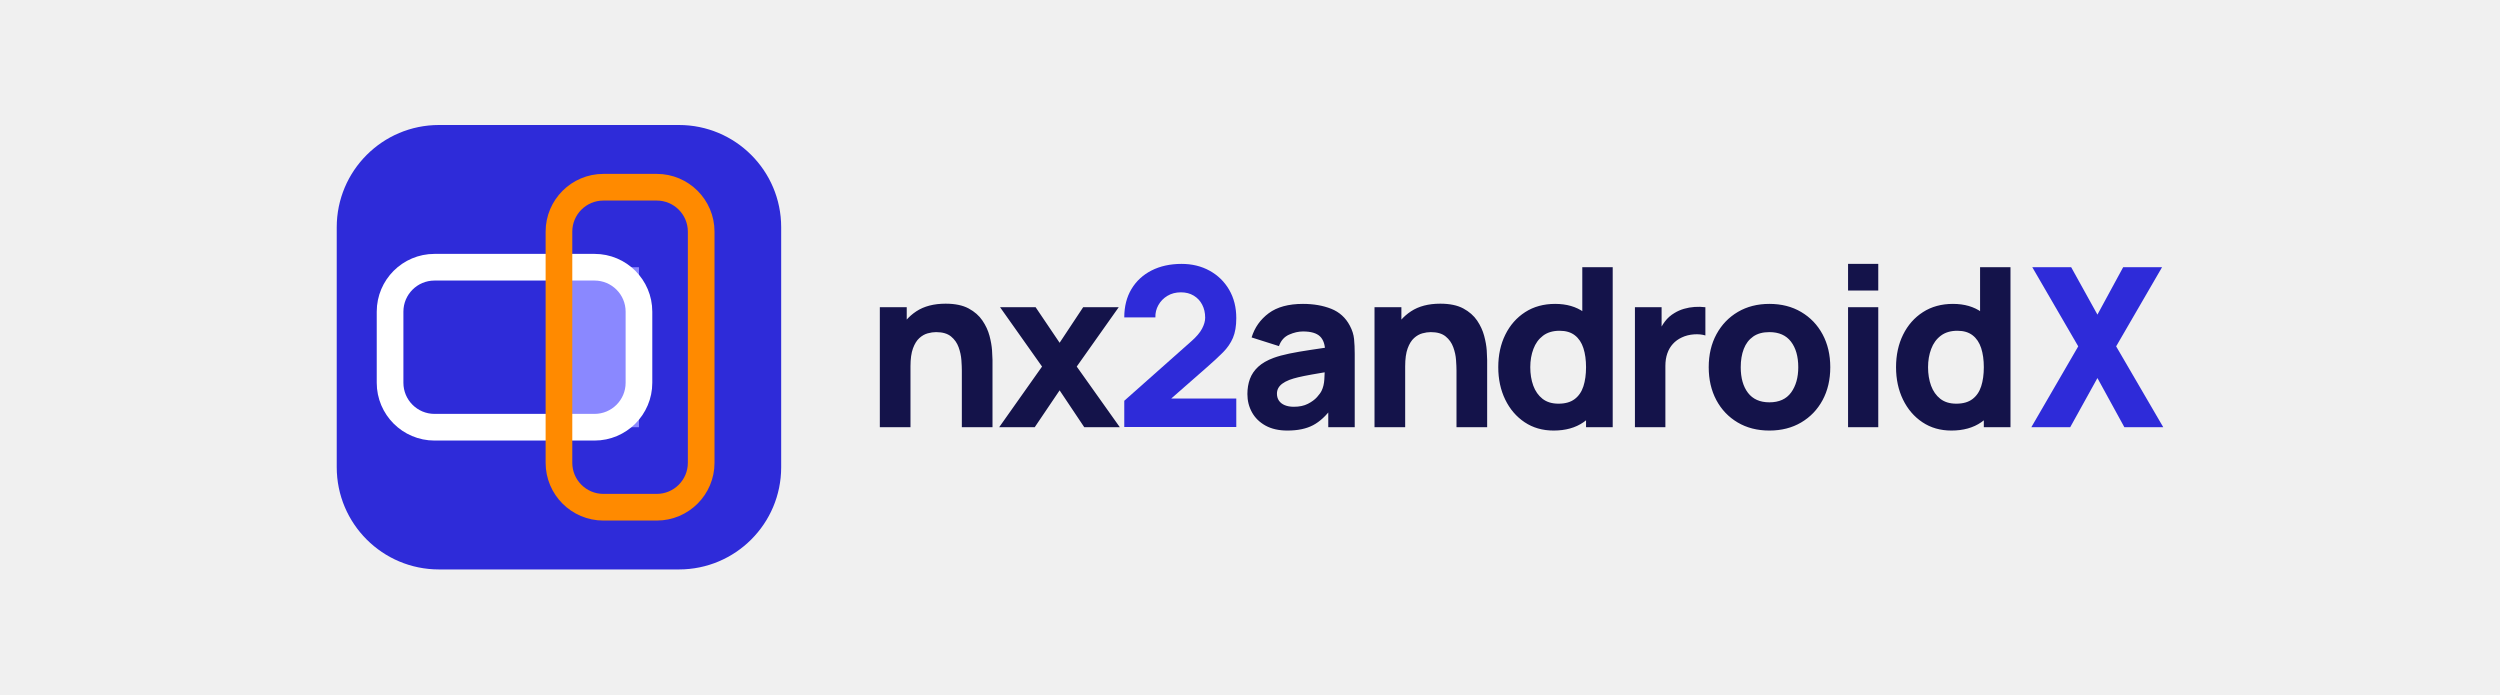
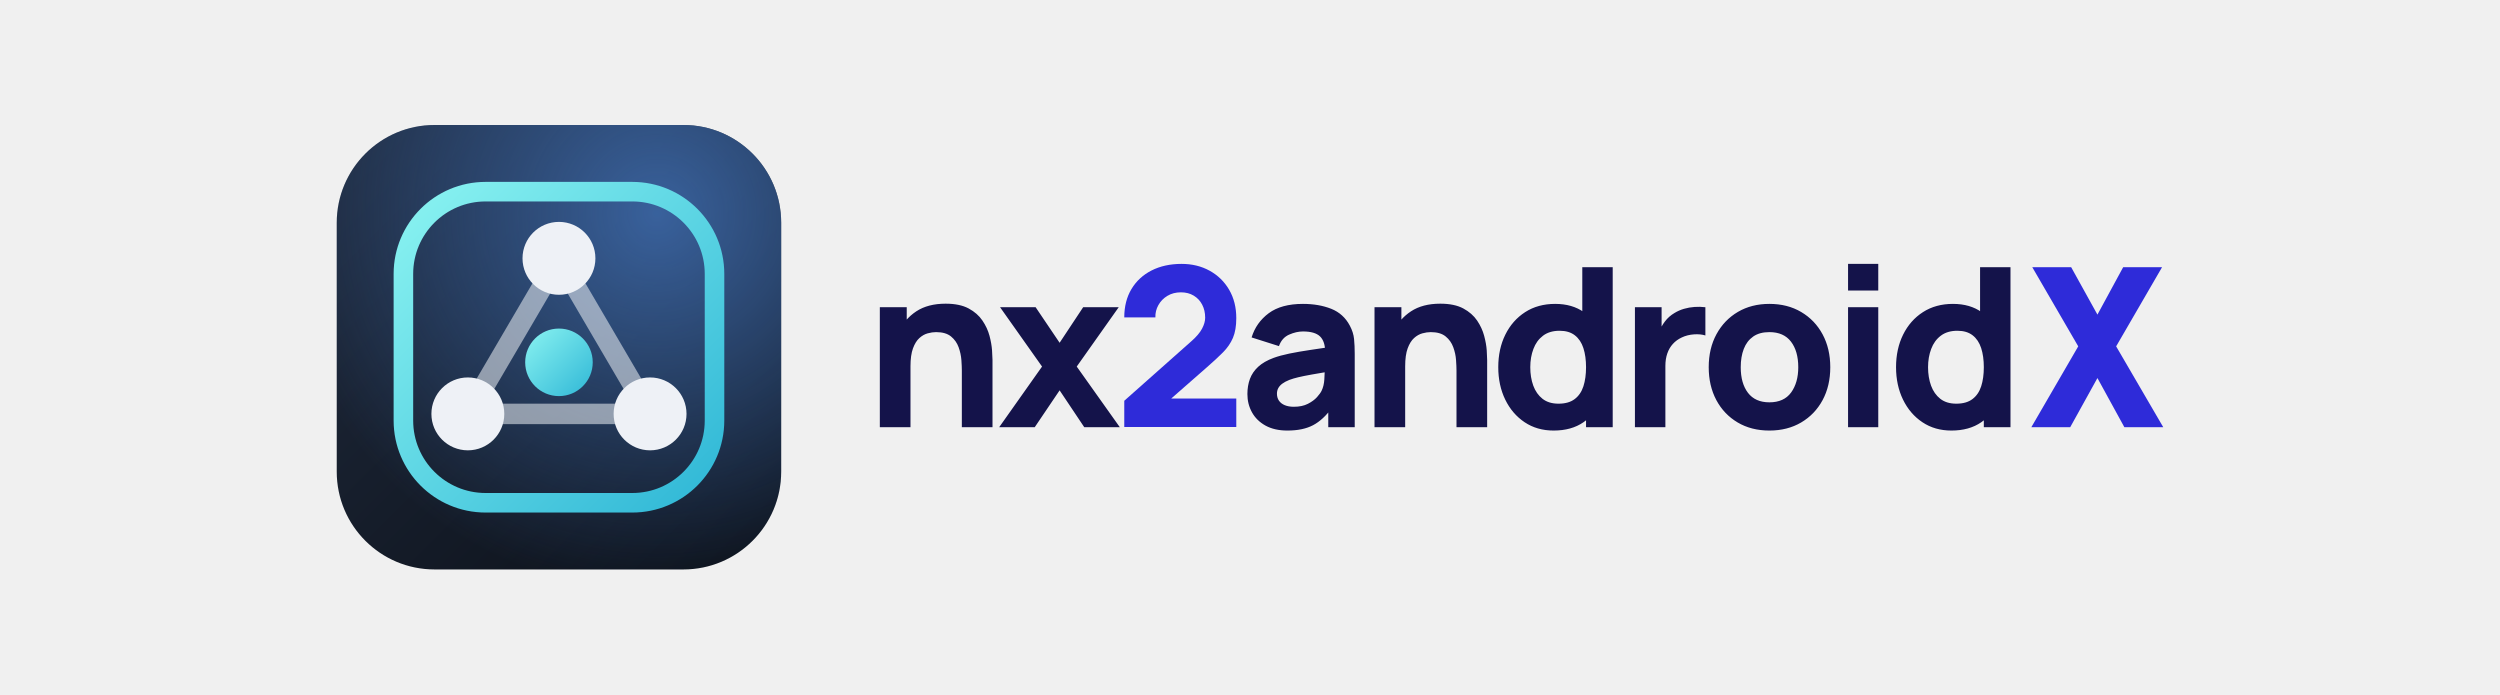
<svg xmlns="http://www.w3.org/2000/svg" width="720" height="200" viewBox="0 0 720 200" role="img" aria-label="nx2androidX">
  <g transform="translate(-19.76 0)">
    <g transform="translate(116.74 36) scale(1.28)">
-       <rect width="100" height="100" rx="23" fill="#2E2BD9" />
-       <rect x="50" y="32" width="18" height="36" fill="#8A88FF" />
-       <rect x="12" y="32" width="56" height="36" rx="10" fill="none" stroke="#FFFFFF" stroke-width="6" />
-       <rect x="50" y="14" width="32" height="72" rx="10" fill="none" stroke="#FF8A00" stroke-width="6" />
+       <defs>
+         <linearGradient id="sos-night" x1="0" y1="0" x2="1" y2="1">
+           <stop offset="0" stop-color="#1f2a3d" />
+           <stop offset="1" stop-color="#0b0f16" />
+         </linearGradient>
+         <radialGradient id="sos-glow" cx="0.72" cy="0.2" r="0.85">
+           <stop offset="0" stop-color="#3f6db0" stop-opacity="0.85" />
+           <stop offset="1" stop-color="#3f6db0" stop-opacity="0" />
+         </radialGradient>
+         <linearGradient id="sos-cyan" x1="0" y1="0" x2="1" y2="1">
+           <stop offset="0" stop-color="#8af3f1" />
+           <stop offset="1" stop-color="#2fb7d6" />
+         </linearGradient>
+       </defs>
+       <rect width="100" height="100" rx="22" fill="url(#sos-night)" />
+       <rect width="100" height="100" rx="22" fill="url(#sos-glow)" />
+       <rect x="15" y="15" width="70" height="70" rx="18.5" fill="none" stroke="url(#sos-cyan)" stroke-width="4.4" />
+       <path d="M50 30 L70.5 65 L29.5 65 Z" fill="none" stroke="#eef1f6" stroke-opacity="0.55" stroke-width="4.6" stroke-linejoin="round" />
+       <circle cx="50" cy="53.4" r="7.6" fill="url(#sos-cyan)" />
+       <circle cx="50" cy="30" r="8.2" fill="#eef1f6" />
+       <circle cx="70.5" cy="65" r="8.2" fill="#eef1f6" />
+       <circle cx="29.5" cy="65" r="8.2" fill="#eef1f6" />
    </g>
    <path fill="#14134A" d="M296.77 123.04V106.72Q296.77 105.54 296.64 103.7Q296.51 101.86 295.84 100Q295.17 98.14 293.65 96.9Q292.13 95.65 289.34 95.65Q288.22 95.65 286.94 96Q285.66 96.35 284.54 97.36Q283.42 98.37 282.7 100.32Q281.98 102.27 281.98 105.5L276.99 103.14Q276.99 99.04 278.66 95.46Q280.32 91.87 283.66 89.66Q287.01 87.46 292.1 87.46Q296.16 87.46 298.72 88.83Q301.28 90.21 302.7 92.32Q304.13 94.43 304.74 96.72Q305.34 99.01 305.47 100.9Q305.6 102.78 305.6 103.65V123.04ZM273.15 123.04V88.48H280.9V99.94H281.98V123.04ZM307.52 123.04 319.87 105.57 307.78 88.48H318.02L324.93 98.72L331.71 88.48H341.95L329.86 105.57L342.27 123.04H332.03L324.93 112.42L317.76 123.04ZM390.53 124Q386.82 124 384.24 122.58Q381.66 121.15 380.34 118.77Q379.01 116.38 379.01 113.5Q379.01 111.1 379.74 109.12Q380.48 107.14 382.13 105.62Q383.78 104.1 386.56 103.07Q388.48 102.37 391.14 101.82Q393.79 101.28 397.15 100.78Q400.51 100.29 404.54 99.68L401.41 101.41Q401.41 98.34 399.94 96.9Q398.46 95.46 395.01 95.46Q393.09 95.46 391.01 96.38Q388.93 97.31 388.1 99.68L380.22 97.18Q381.54 92.9 385.15 90.21Q388.77 87.52 395.01 87.52Q399.58 87.52 403.14 88.93Q406.69 90.34 408.51 93.79Q409.54 95.71 409.73 97.63Q409.92 99.55 409.92 101.92V123.04H402.3V115.94L403.39 117.41Q400.86 120.9 397.94 122.45Q395.01 124 390.53 124ZM392.38 117.15Q394.78 117.15 396.43 116.3Q398.08 115.46 399.06 114.37Q400.03 113.28 400.38 112.54Q401.06 111.14 401.17 109.26Q401.28 107.39 401.28 106.14L403.84 106.78Q399.97 107.42 397.57 107.86Q395.17 108.29 393.7 108.64Q392.22 108.99 391.1 109.41Q389.82 109.92 389.04 110.51Q388.26 111.1 387.89 111.81Q387.52 112.51 387.52 113.38Q387.52 114.56 388.11 115.41Q388.7 116.26 389.79 116.7Q390.88 117.15 392.38 117.15ZM439.23 123.04V106.72Q439.23 105.54 439.1 103.7Q438.98 101.86 438.3 100Q437.63 98.14 436.11 96.9Q434.59 95.65 431.81 95.65Q430.69 95.65 429.41 96Q428.13 96.35 427.01 97.36Q425.89 98.37 425.17 100.32Q424.45 102.27 424.45 105.5L419.46 103.14Q419.46 99.04 421.12 95.46Q422.78 91.87 426.13 89.66Q429.47 87.46 434.56 87.46Q438.62 87.46 441.18 88.83Q443.74 90.21 445.17 92.32Q446.59 94.43 447.2 96.72Q447.81 99.01 447.94 100.9Q448.06 102.78 448.06 103.65V123.04ZM415.62 123.04V88.48H423.36V99.94H424.45V123.04ZM467.2 124Q462.43 124 458.85 121.6Q455.26 119.2 453.26 115.07Q451.26 110.94 451.26 105.76Q451.26 100.48 453.3 96.37Q455.33 92.26 459.01 89.89Q462.69 87.52 467.65 87.52Q472.58 87.52 475.94 89.92Q479.3 92.32 481.02 96.45Q482.75 100.58 482.75 105.76Q482.75 110.94 481.01 115.07Q479.26 119.2 475.81 121.6Q472.35 124 467.2 124ZM468.61 116.26Q471.52 116.26 473.26 114.94Q475.01 113.63 475.78 111.26Q476.54 108.9 476.54 105.76Q476.54 102.62 475.78 100.26Q475.01 97.89 473.33 96.58Q471.65 95.26 468.93 95.26Q466.02 95.26 464.14 96.69Q462.27 98.11 461.38 100.5Q460.48 102.88 460.48 105.76Q460.48 108.67 461.34 111.06Q462.21 113.44 464 114.85Q465.79 116.26 468.61 116.26ZM476.54 123.04V99.36H475.46V76.96H484.22V123.04ZM490.62 123.04V88.48H498.3V96.93L497.47 95.84Q498.14 94.05 499.26 92.58Q500.38 91.1 502.02 90.14Q503.26 89.38 504.74 88.94Q506.21 88.51 507.78 88.4Q509.34 88.29 510.91 88.48V96.61Q509.47 96.16 507.57 96.3Q505.66 96.45 504.13 97.18Q502.59 97.89 501.54 99.06Q500.48 100.22 499.94 101.81Q499.39 103.39 499.39 105.38V123.04ZM529.34 124Q524.13 124 520.19 121.66Q516.26 119.33 514.06 115.22Q511.87 111.1 511.87 105.76Q511.87 100.35 514.11 96.24Q516.35 92.13 520.29 89.82Q524.22 87.52 529.34 87.52Q534.56 87.52 538.51 89.86Q542.46 92.19 544.67 96.3Q546.88 100.42 546.88 105.76Q546.88 111.14 544.66 115.25Q542.43 119.36 538.48 121.68Q534.53 124 529.34 124ZM529.34 115.87Q533.54 115.87 535.6 113.04Q537.66 110.21 537.66 105.76Q537.66 101.15 535.57 98.4Q533.47 95.65 529.34 95.65Q526.5 95.65 524.67 96.93Q522.85 98.21 521.97 100.48Q521.09 102.75 521.09 105.76Q521.09 110.4 523.18 113.14Q525.28 115.87 529.34 115.87ZM552 83.68V76H560.7V83.68ZM552 123.04V88.48H560.7V123.04ZM581.76 124Q576.99 124 573.41 121.6Q569.82 119.2 567.82 115.07Q565.82 110.94 565.82 105.76Q565.82 100.48 567.86 96.37Q569.89 92.26 573.57 89.89Q577.25 87.52 582.21 87.52Q587.14 87.52 590.5 89.92Q593.86 92.32 595.58 96.45Q597.31 100.58 597.31 105.76Q597.31 110.94 595.57 115.07Q593.82 119.2 590.37 121.6Q586.91 124 581.76 124ZM583.17 116.26Q586.08 116.26 587.82 114.94Q589.57 113.63 590.34 111.26Q591.1 108.9 591.1 105.76Q591.1 102.62 590.34 100.26Q589.57 97.89 587.89 96.58Q586.21 95.26 583.49 95.26Q580.58 95.26 578.7 96.69Q576.83 98.11 575.94 100.5Q575.04 102.88 575.04 105.76Q575.04 108.67 575.9 111.06Q576.77 113.44 578.56 114.85Q580.35 116.26 583.17 116.26ZM591.1 123.04V99.36H590.02V76.96H598.78V123.04Z" />
    <path fill="#2E2BD9" d="M343.55 122.98V115.42L362.88 98.27Q365.06 96.35 365.95 94.66Q366.85 92.96 366.85 91.49Q366.85 89.38 365.98 87.73Q365.12 86.08 363.55 85.14Q361.98 84.19 359.87 84.19Q357.66 84.19 355.98 85.2Q354.3 86.21 353.38 87.86Q352.45 89.5 352.51 91.42H343.55Q343.55 86.69 345.63 83.23Q347.71 79.78 351.42 77.89Q355.14 76 360.06 76Q364.58 76 368.14 77.97Q371.71 79.94 373.76 83.46Q375.81 86.98 375.81 91.62Q375.81 95.04 374.85 97.3Q373.89 99.55 372 101.46Q370.11 103.36 367.36 105.76L354.88 116.7L354.18 114.78H375.81V122.98Z" />
    <path fill="#2E2BD9" d="M604.78 123.04L618.29 99.75L605.06 76.96L616.26 76.96L623.82 90.61L631.23 76.96L642.43 76.96L629.21 99.75L642.78 123.04L631.58 123.04L623.82 108.88L615.98 123.04Z" />
  </g>
</svg>
